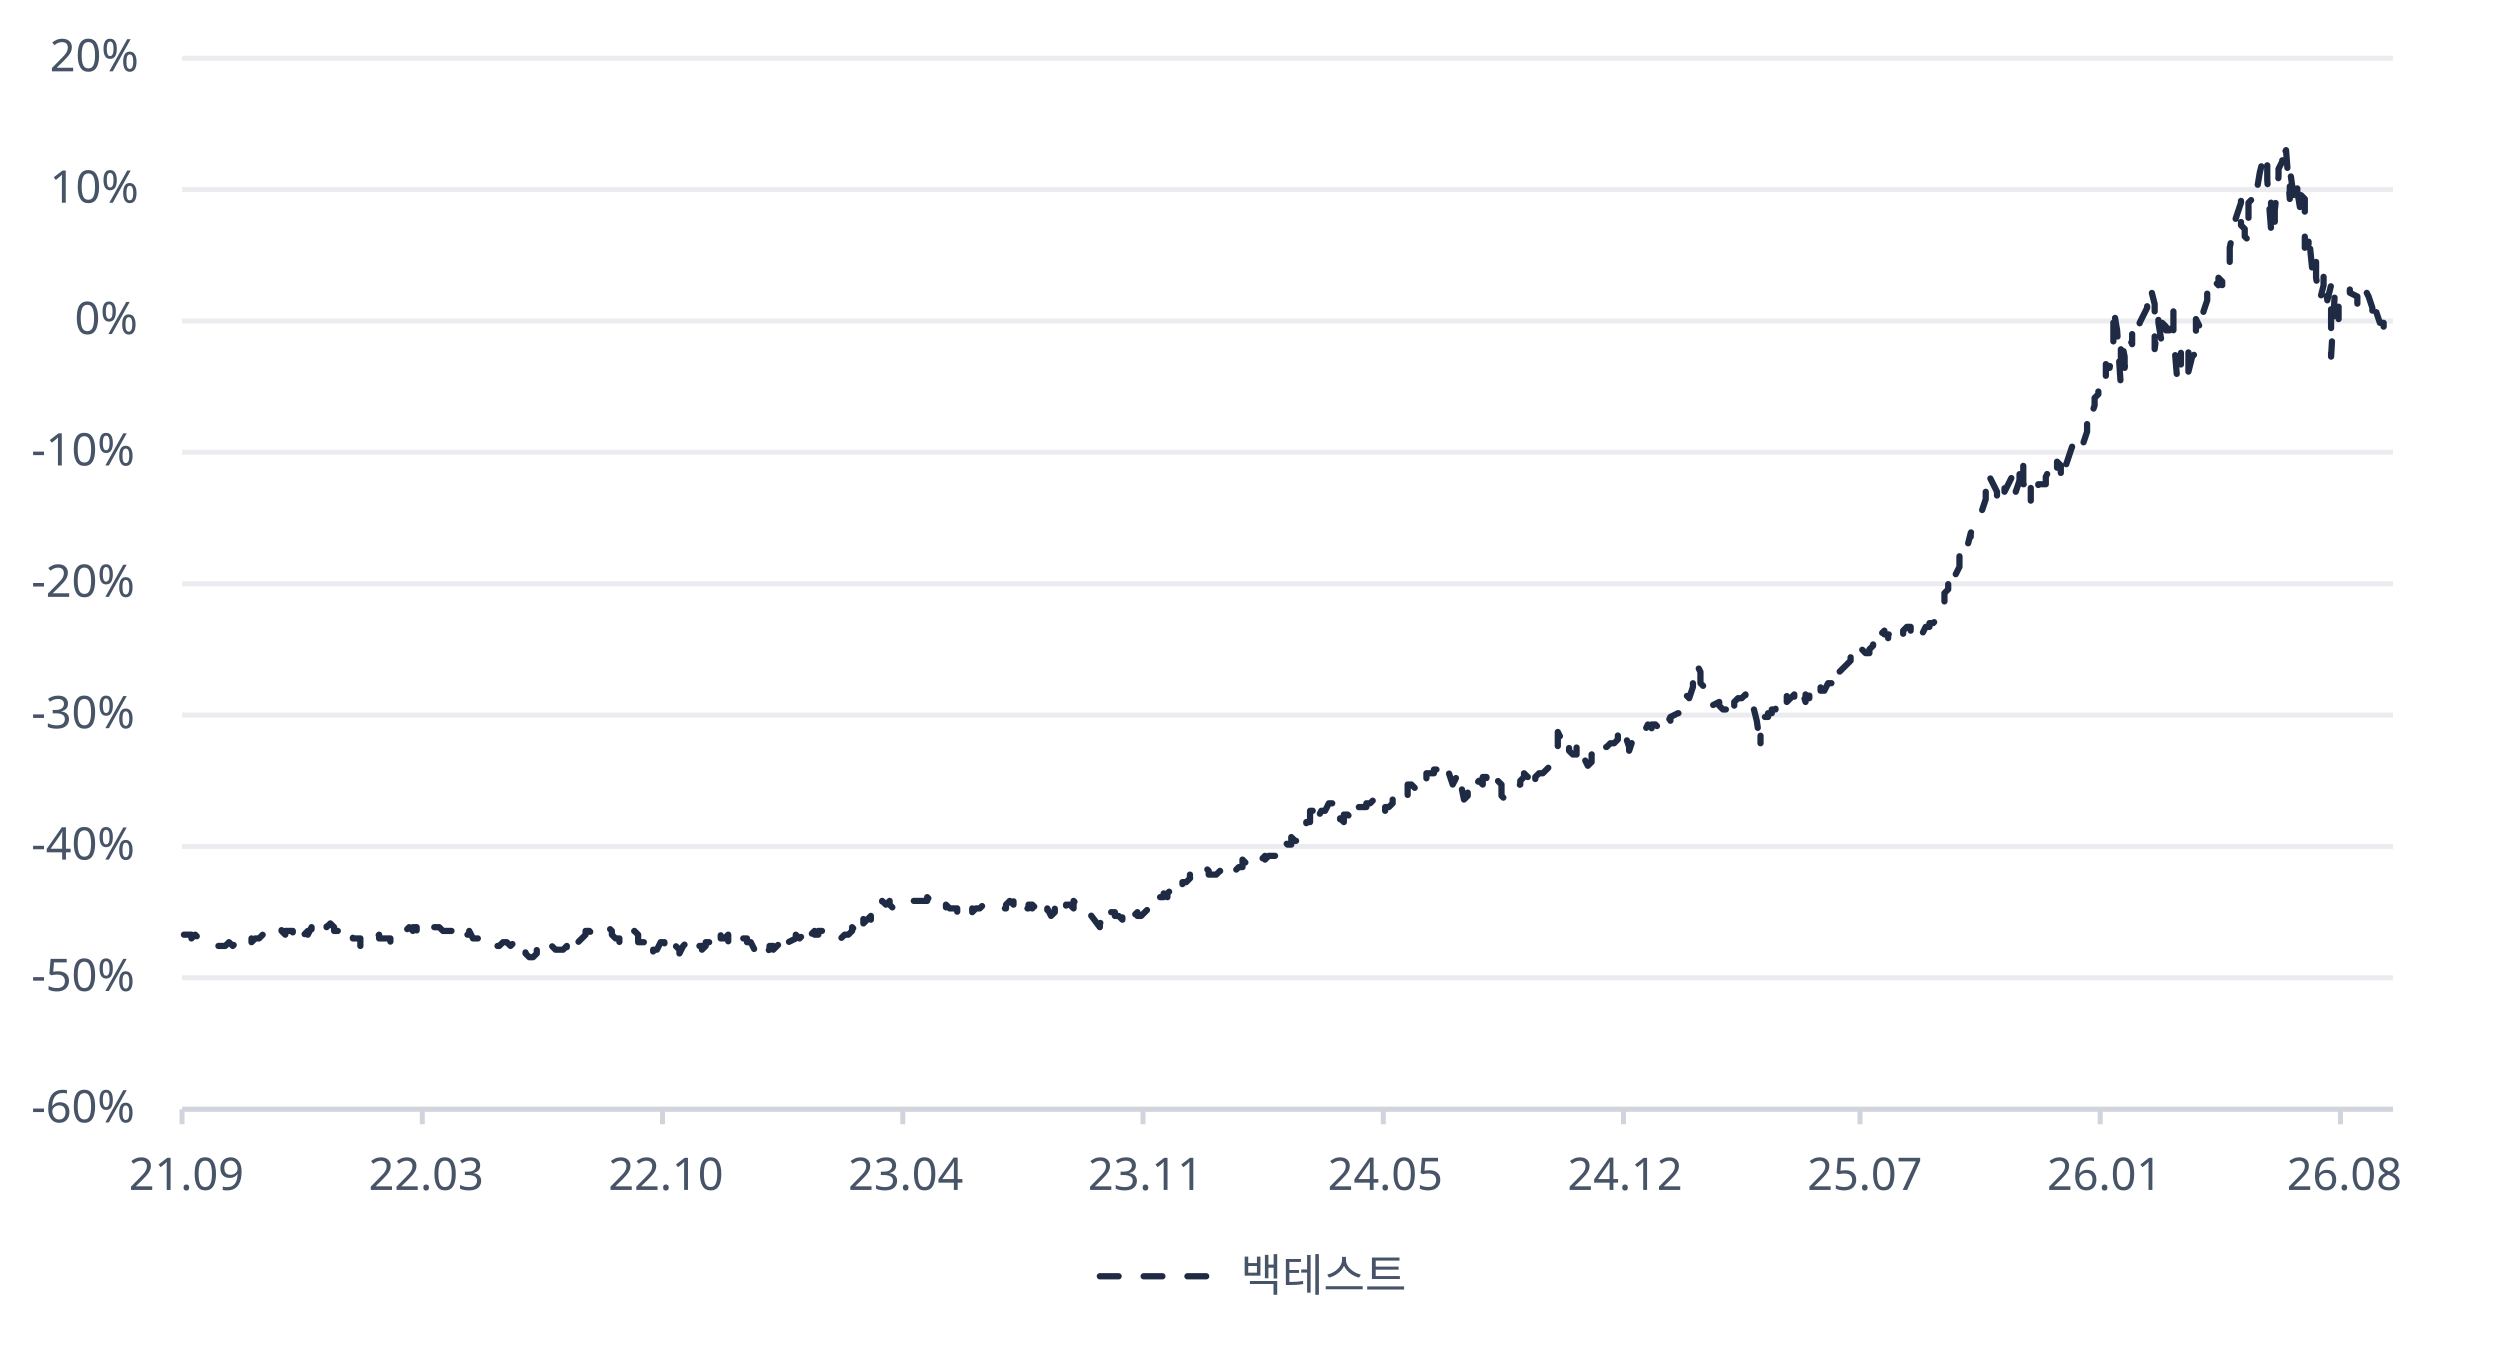
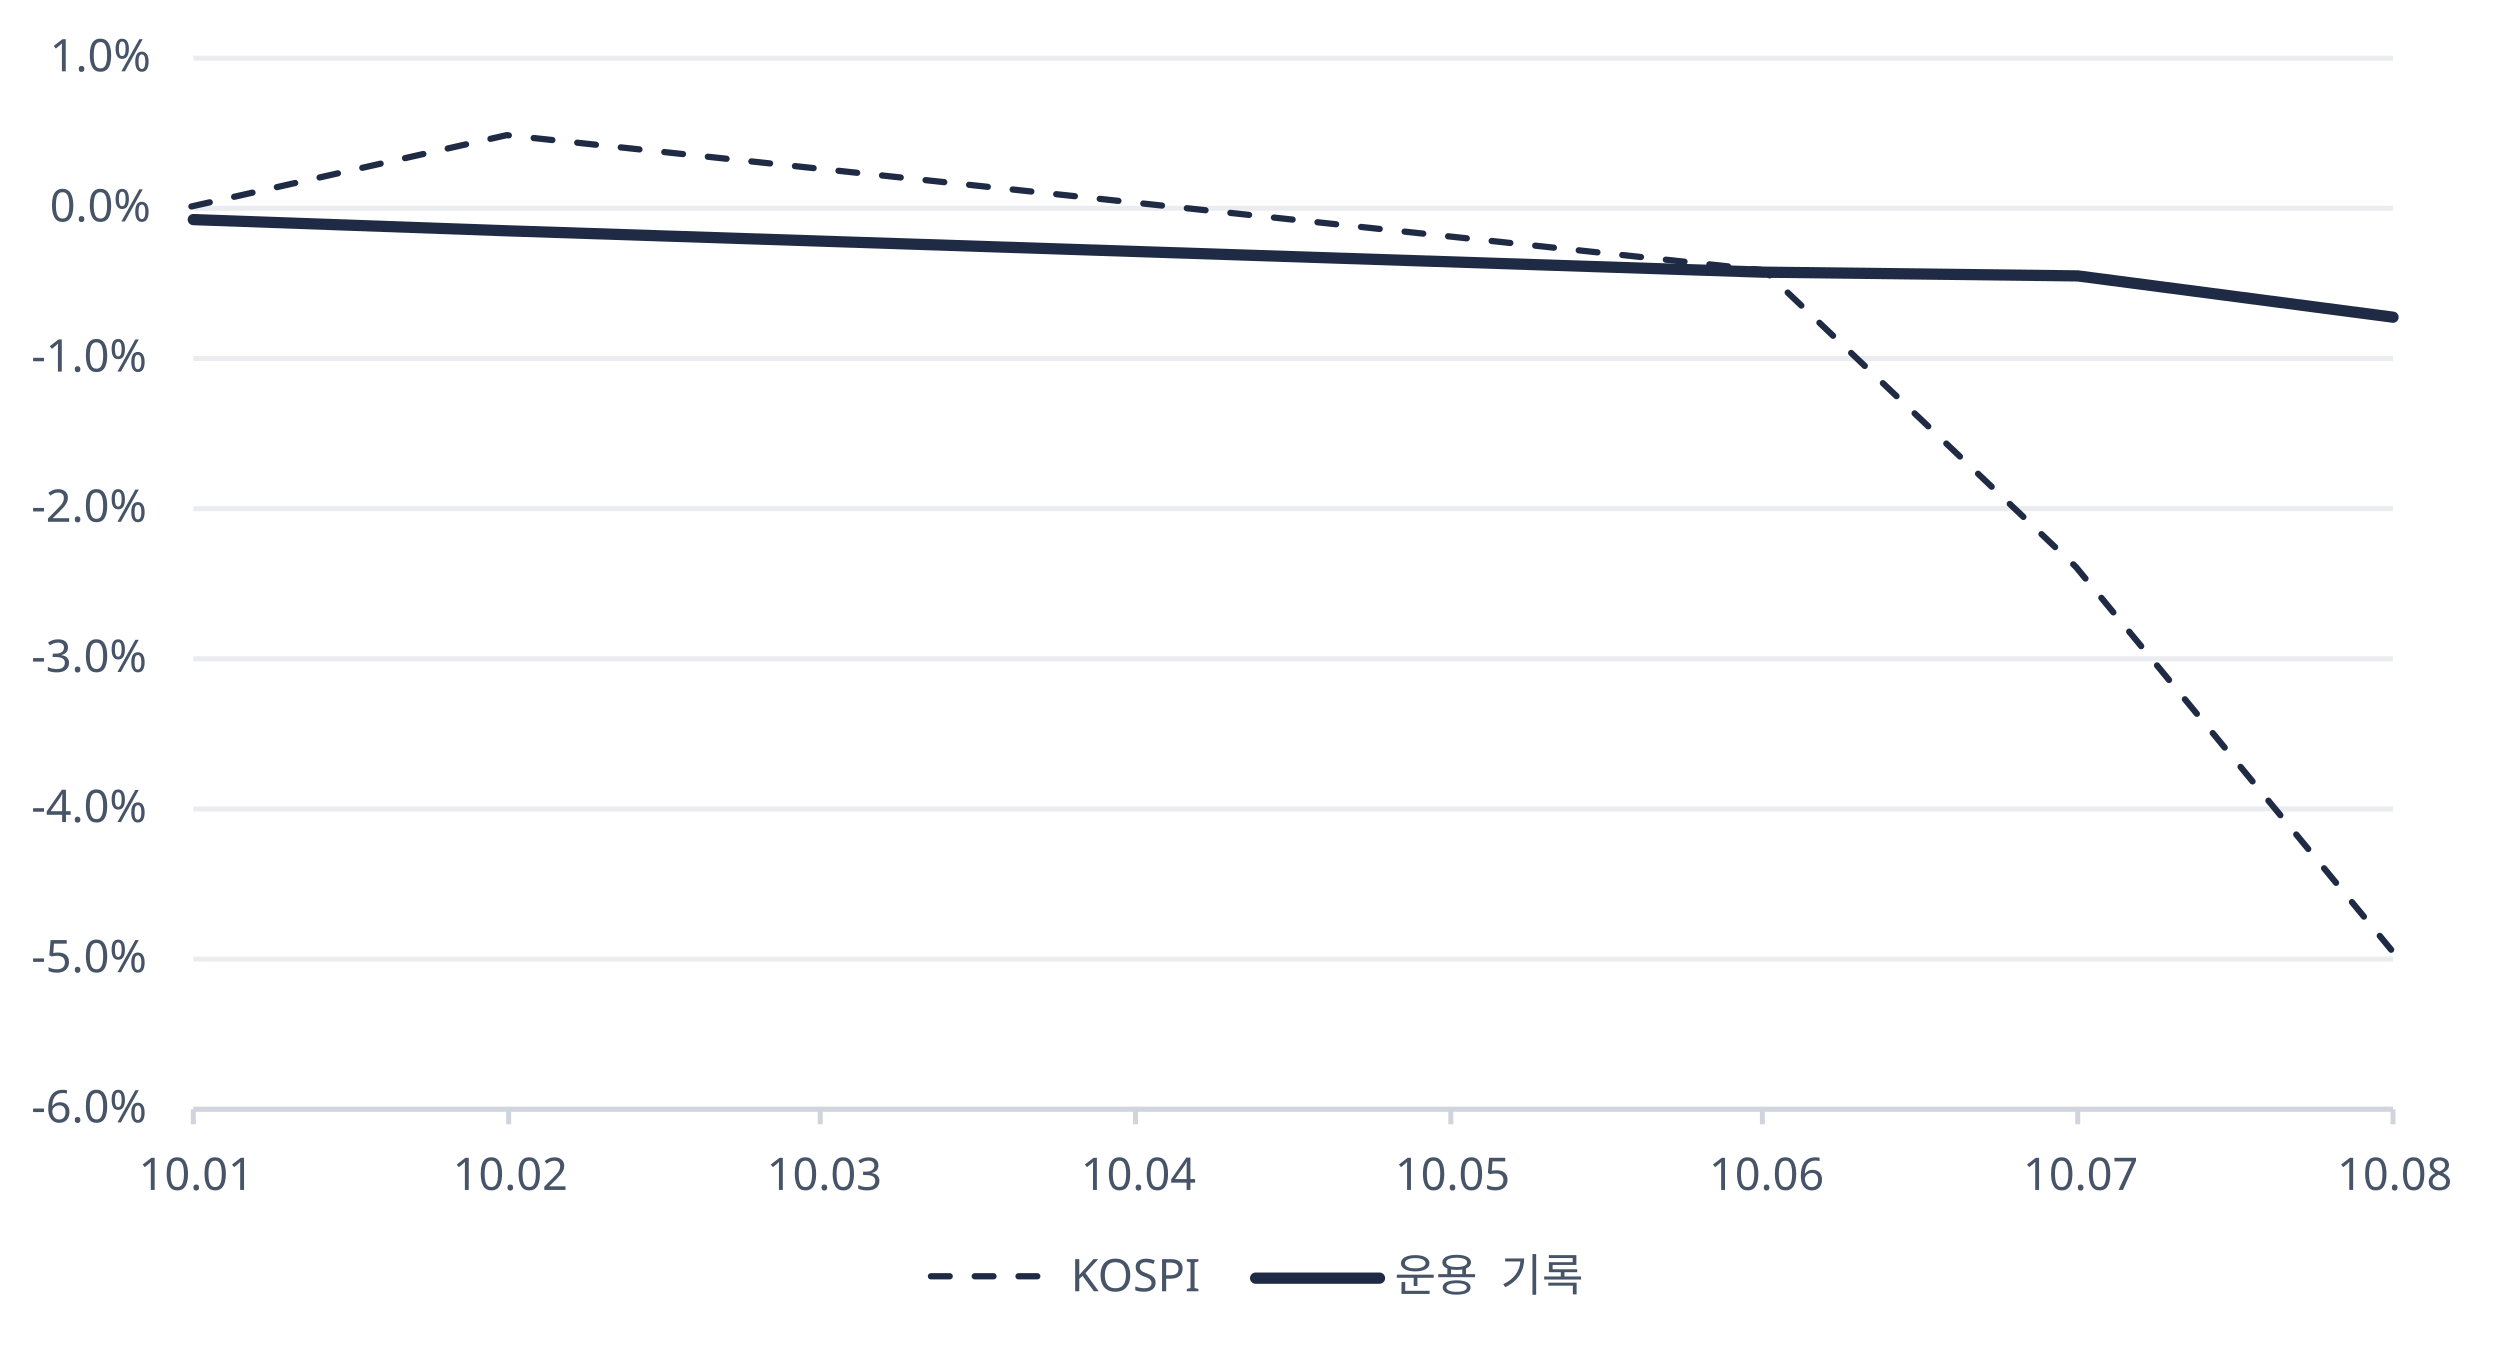
<svg xmlns="http://www.w3.org/2000/svg" width="666" height="360" xml:space="preserve" overflow="hidden">
  <defs>
    <clipPath id="clip0">
-       <rect x="347" y="13" width="666" height="360" />
+       <rect x="364" y="13" width="666" height="360" />
    </clipPath>
  </defs>
-   <g clip-path="url(#clip0)" transform="translate(-347 -13)">
+   <g clip-path="url(#clip0)" transform="translate(-364 -13)">
    <g>
-       <path d="M395.5 308.5 984.5 308.5M395.5 273.5 984.5 273.5M395.5 238.5 984.5 238.5M395.5 203.5 984.5 203.5M395.5 168.5 984.5 168.5M395.5 133.5 984.5 133.5M395.5 98.5 984.5 98.5M395.5 63.5 984.5 63.5M395.5 28.5 984.5 28.5" stroke="#EAECF0" stroke-width="1.333" stroke-linejoin="round" stroke-miterlimit="10" fill="none" />
+       <path d="M415.5 308.5 1001.5 308.5M415.5 268.5 1001.5 268.5M415.5 228.5 1001.5 228.5M415.5 188.5 1001.5 188.5M415.5 148.5 1001.5 148.5M415.5 108.5 1001.5 108.5M415.5 68.5 1001.5 68.5M415.5 28.5 1001.5 28.5" stroke="#EAECF0" stroke-width="1.333" stroke-linejoin="round" stroke-miterlimit="10" fill="none" />
    </g>
    <g>
-       <path d="M395.5 308.5 984.5 308.5" stroke="#D0D5DD" stroke-width="1.333" stroke-linejoin="round" stroke-miterlimit="10" fill="none" fill-rule="evenodd" />
+       <path d="M415.5 308.5 1001.5 308.5" stroke="#D0D5DD" stroke-width="1.333" stroke-linejoin="round" stroke-miterlimit="10" fill="none" fill-rule="evenodd" />
    </g>
    <g>
-       <path d="M395.5 308.5 395.5 312.5M459.5 308.5 459.5 312.5M523.5 308.5 523.5 312.5M587.5 308.5 587.5 312.5M651.5 308.5 651.5 312.5M715.5 308.5 715.5 312.5M779.5 308.5 779.5 312.5M842.5 308.5 842.5 312.5M906.5 308.5 906.5 312.5M970.5 308.5 970.5 312.5" stroke="#D0D5DD" stroke-width="1.333" stroke-linejoin="round" stroke-miterlimit="10" fill="none" />
+       <path d="M415.5 308.5 415.5 312.5M499.5 308.5 499.5 312.5M582.5 308.5 582.5 312.5M666.5 308.5 666.5 312.5M750.5 308.5 750.5 312.5M833.5 308.5 833.5 312.5M917.5 308.5 917.5 312.5M1001.5 308.5 1001.5 312.5" stroke="#D0D5DD" stroke-width="1.333" stroke-linejoin="round" stroke-miterlimit="10" fill="none" />
    </g>
    <g>
-       <path d="M396 262 396 262 396 262 397 262 398 262 398 262 398 263 399 262 400 263 400 263 400 263 401 263 401 263 403 264 403 264 404 264 404 264 405 265 405 265 405 265 407 265 407 265 407 265 408 264 409 265 409 265 410 264 410 264 411 264 411 264 411 264 412 263 412 263 413 263 413 263 414 264 414 263 414 264 415 263 416 263 416 263 416 263 417 262 418 261 418 261 418 261 419 261 419 261 420 260 420 260 420 260 421 260 421 260 422 260 422 261 423 262 423 261 423 261 424 261 425 261 425 262 425 263 426 262 427 262 427 262 427 261 427 261 428 262 429 261 429 261 429 262 430 260 430 261 431 261 431 261 432 261 432 260 432 260 433 260 434 259 434 259 434 260 435 259 436 260 436 260 436 261 437 261 438 261 438 261 438 261 439 261 439 261 440 262 440 262 441 263 441 262 441 263 442 263 442 263 443 263 443 265 443 264 445 262 446 263 447 263 447 263 447 263 448 262 448 263 449 263 449 263 449 263 450 263 450 263 451 263 451 264 452 263 452 263 452 263 453 263 454 262 454 261 455 261 456 260 456 260 457 261 457 260 458 260 458 261 458 261 459 261 459 261 460 260 460 260 461 260 461 260 461 259 462 260 463 260 463 260 463 260 464 260 465 261 465 261 465 261 465 261 466 261 467 261 467 261 467 261 468 261 468 261 469 261 469 261 470 261 470 260 470 261 471 262 472 262 472 262 472 261 472 261 473 263 474 263 474 263 475 263 476 263 476 264 476 264 477 264 477 264 478 264 478 264 479 265 479 265 479 265 480 265 480 265 481 264 481 264 481 264 482 264 483 265 483 265 484 264 485 265 485 264 486 265 486 265 487 266 487 267 488 268 488 268 488 268 489 268 489 268 490 267 490 267 490 266 491 266 492 266 492 266 492 267 493 267 494 266 494 265 494 265 495 266 495 266 496 266 496 266 496 266 497 266 497 266 498 265 498 266 499 265 499 266 499 265 500 265 501 264 501 264 501 264 502 263 503 262 503 262 503 262 503 261 504 261 505 262 505 262 505 262 506 261 506 261 507 260 508 260 508 260 508 260 509 260 510 261 510 261 510 262 510 262 511 263 512 263 512 264 512 265 513 264 514 263 514 263 514 263 515 262 516 261 517 262 517 262 517 264 518 264 518 264 519 264 519 265 519 265 520 267 521 266 521 267 521 266 522 266 523 264 523 264 524 264 524 265 525 266 526 266 526 266 526 265 527 266 527 265 528 266 528 266 528 267 529 265 530 264 530 264 530 264 531 264 532 264 532 263 532 264 533 265 533 265 534 265 534 266 534 266 535 265 535 264 536 264 536 264 537 264 537 263 537 264 538 263 539 263 539 262 539 263 540 263 541 262 541 263 541 264 541 263 542 263 543 263 543 263 543 263 544 263 544 263 545 264 545 263 546 263 546 263 546 264 547 264 548 266 548 265 548 265 549 266 549 266 550 266 550 266 550 267 552 266 552 265 552 265 553 265 553 266 554 265 554 265 555 264 555 264 555 263 556 263 556 264 557 263 557 264 557 264 559 263 559 262 560 263 561 262 561 263 561 262 562 262 562 261 563 262 563 262 564 261 564 261 564 262 565 262 565 261 566 261 566 261 566 262 567 262 568 262 568 262 568 262 569 262 570 262 570 262 571 263 571 263 572 262 572 262 572 262 573 262 573 262 574 261 574 260 575 261 575 259 575 259 576 258 577 257 577 258 577 259 578 258 579 257 579 258 579 258 579 257 580 257 581 256 581 255 581 255 582 254 582 253 583 254 583 254 584 253 584 254 584 254 585 255 586 254 586 254 586 254 587 254 587 254 588 253 588 253 588 253 589 253 590 253 590 253 591 253 592 253 592 253 593 253 593 253 593 253 594 253 594 252 595 253 595 253 595 254 596 254 597 255 597 255 597 255 598 255 599 255 599 254 600 255 600 255 601 255 602 255 602 256 602 255 603 256 603 256 604 256 604 256 604 256 605 255 606 256 606 255 606 256 607 255 608 255 608 255 608 255 609 254 609 254 610 254 610 254 610 254 611 255 611 255 612 255 612 255 613 255 613 255 613 255 614 255 615 255 615 254 615 254 616 253 617 254 617 254 617 254 617 253 618 254 619 254 619 253 619 254 620 255 620 255 621 255 621 254 622 254 622 255 622 254 623 255 624 255 624 256 625 256 625 257 626 256 626 256 626 255 627 257 628 256 628 255 628 254 629 254 629 254 630 253 630 253 631 254 631 255 631 254 632 254 633 255 633 255 633 254 633 253 634 254 635 254 635 254 635 255 636 256 637 256 637 256 637 256 640 260 640 260 640 259 641 258 642 258 642 256 642 257 643 256 644 256 644 256 644 257 645 257 646 258 646 258 646 257 647 259 647 259 648 259 648 259 648 258 649 257 649 257 650 256 650 257 651 257 651 257 651 257 652 256 653 255 653 254 653 254 654 254 655 254 655 253 655 253 655 252 656 252 657 252 657 252 657 251 658 252 658 251 659 250 659 251 660 250 660 250 660 250 661 250 662 250 662 250 662 248 663 248 663 248 664 247 664 246 664 247 665 246 666 246 666 245 667 244 668 244 669 245 669 246 669 246 670 246 671 246 671 246 671 246 671 246 672 245 673 246 673 247 673 247 674 246 675 245 675 245 675 245 676 245 676 245 677 244 677 244 678 244 678 244 678 242 679 243 679 243 680 242 680 242 682 242 682 243 682 243 683 242 684 241 684 242 684 242 685 241 685 241 686 241 686 241 686 241 687 241 688 239 688 238 689 238 689 238 689 237 690 238 691 238 691 237 691 236 692 237 693 237 693 237 693 236 694 234 694 233 695 233 695 233 695 232 696 232 696 229 697 229 697 228 698 228 698 230 698 231 699 229 700 229 700 229 701 227 701 227 702 227 702 229 702 229 703 230 704 231 704 232 704 231 705 232 705 230 706 230 706 230 707 231 707 232 709 229 709 229 709 229 709 228 710 228 711 228 711 227 712 227 713 226 713 226 713 226 714 227 714 228 715 227 715 228 716 228 716 229 716 228 717 228 717 228 718 227 718 226 719 227 720 227 720 226 720 225 721 225 722 225 722 224 722 222 723 222 723 222 724 223 724 223 724 222 725 223 725 223 726 223 726 222 727 221 727 220 727 219 728 219 729 219 729 219 729 218 730 218 731 217 731 216 731 216 732 217 732 218 733 219 733 219 733 219 734 222 734 222 735 220 735 220 736 220 736 219 736 221 737 226 738 225 738 224 738 225 739 224 739 223 740 223 740 222 741 221 742 222 742 221 742 220 743 220 743 221 744 221 744 222 745 221 745 222 745 222 746 221 747 222 747 224 747 224 747 225 748 226 749 225 749 225 749 224 750 223 752 222 752 221 753 220 753 219 754 220 754 218 754 219 755 221 756 221 756 220 757 219 758 219 758 219 759 218 760 217 760 215 760 215 761 214 761 214 762 212 762 211 762 208 763 210 763 210 764 209 764 209 765 209 765 211 765 213 766 214 767 214 767 212 767 213 768 212 769 213 769 214 769 215 770 217 770 217 771 216 771 215 771 214 772 213 772 212 773 211 773 212 774 212 774 212 774 212 775 212 776 211 776 211 776 211 777 211 778 210 778 210 778 209 778 208 779 208 780 209 780 210 780 209 781 212 781 213 782 210 782 210 783 209 783 209 784 209 785 209 785 208 786 206 787 207 787 207 787 206 788 206 789 207 789 207 789 208 790 206 790 206 791 206 791 206 792 204 792 205 792 204 794 203 795 203 796 201 796 198 796 198 797 199 798 196 798 193 798 193 799 192 799 190 800 192 800 194 800 195 801 196 801 196 802 197 802 198 803 199 803 200 803 201 805 200 805 200 805 201 806 202 807 202 807 204 807 204 808 204 808 203 809 202 809 201 809 200 810 199 810 199 811 199 811 199 812 198 812 199 812 199 813 200 814 199 814 200 814 201 815 205 816 212 816 209 816 211 816 204 817 204 818 204 818 203 818 203 819 203 819 202 820 202 820 201 821 201 821 200 821 199 822 199 823 198 823 199 823 200 825 198 825 199 826 199 827 199 827 198 827 197 828 200 828 198 829 199 829 198 830 198 830 199 830 199 831 199 831 199 832 197 832 196 832 197 833 197 834 195 834 195 836 195 836 194 836 192 837 193 837 192 838 191 838 191 839 190 839 190 839 190 840 189 840 188 841 188 841 189 841 189 842 189 843 188 843 188 843 186 844 187 845 187 845 186 845 186 846 185 846 184 847 183 847 182 847 183 848 183 848 182 849 181 849 182 850 182 850 183 850 182 851 182 852 181 852 181 852 181 853 183 854 183 854 181 854 181 854 181 855 180 856 180 856 181 856 180 857 180 858 181 858 181 859 182 859 181 859 182 860 180 861 180 861 179 861 179 861 179 862 179 863 178 863 177 863 177 864 176 865 175 865 172 865 171 866 170 866 168 867 168 867 166 868 166 868 165 868 166 869 164 869 161 870 161 870 161 870 162 871 159 872 155 872 156 872 155 875 149 876 146 876 144 877 140 877 141 877 140 878 142 878 142 879 144 879 145 879 144 880 143 881 145 881 143 881 144 882 142 883 140 883 142 883 144 884 143 884 144 885 141 885 138 885 137 886 135 886 142 887 142 887 146 888 145 888 143 888 147 889 147 890 145 890 142 890 142 891 142 892 142 892 141 892 140 892 140 893 138 894 137 894 138 894 138 895 139 895 136 896 137 896 139 897 137 897 139 897 138 898 135 899 132 899 133 900 133 900 133 901 134 902 131 903 128 903 126 903 125 904 126 904 124 905 121 905 119 906 118 906 118 906 117 907 115 907 116 908 114 908 112 908 110 909 111 910 105 910 102 910 95 911 101 912 116 912 105 912 103 913 108 913 111 914 105 914 105 915 104 915 102 915 105 917 101 917 99 918 97 919 95 919 94 919 90 920 90 921 94 921 106 922 98 922 99 923 105 923 100 923 99 924 100 924 101 925 101 925 100 926 95 926 101 926 102 927 114 928 111 928 107 928 111 929 112 930 114 930 114 930 106 930 112 931 108 932 107 932 106 932 98 933 100 933 98 934 99 934 96 935 93 935 90 935 91 936 90 937 88 937 88 937 88 938 89 938 87 939 88 939 88 939 89 941 84 941 79 942 74 942 73 943 70 943 70 944 67 944 66 944 73 945 74 945 76 946 77 946 69 946 67 948 65 948 64 948 65 949 59 950 55 950 54 951 56 951 61 952 74 952 67 953 73 953 75 953 69 954 60 954 58 955 56 955 53 955 55 956 53 957 66 957 62 957 58 958 65 959 64 959 61 959 64 960 70 960 65 961 66 961 71 961 79 962 78 962 75 963 85 963 86 964 82 964 87 965 93 966 89 966 88 966 86 967 93 968 89 968 100 968 105 968 108 969 91 970 98 970 96 970 93 971 92 971 92 972 91 972 91 973 91 973 90 973 91 975 92 975 94 975 92 976 92 976 91 977 90 977 90 977 90 978 92 979 95 979 95 979 99 980 97 980 96 981 99 981 99 982 99 982 99 982 101 983 101 984 101 984 99 984 98" stroke="#1F2A44" stroke-width="1.667" stroke-linecap="round" stroke-linejoin="round" stroke-miterlimit="10" stroke-dasharray="5 6.667" fill="none" />
+       <path d="M415 68 499 49 834 85 917 164 1001 266" stroke="#1F2A44" stroke-width="1.667" stroke-linecap="round" stroke-linejoin="round" stroke-miterlimit="10" stroke-dasharray="5 6.667" fill="none" />
    </g>
    <g>
-       <text fill="#475467" font-family="Malgun Gothic,Malgun Gothic_MSFontService,sans-serif" font-weight="400" font-size="12" transform="translate(355.333 312)">-60%</text>
+       <path d="M415.5 71.5 499.5 74.5 833.5 85.5 917.5 86.5 1001.5 97.5" stroke="#1F2A44" stroke-width="3" stroke-linecap="round" stroke-linejoin="round" stroke-miterlimit="10" fill="none" />
    </g>
    <g>
-       <text fill="#475467" font-family="Malgun Gothic,Malgun Gothic_MSFontService,sans-serif" font-weight="400" font-size="12" transform="translate(355.333 277)">-50%</text>
+       <text fill="#475467" font-family="Malgun Gothic,Malgun Gothic_MSFontService,sans-serif" font-weight="400" font-size="12" transform="translate(372.333 312)">-6.0%</text>
    </g>
    <g>
-       <text fill="#475467" font-family="Malgun Gothic,Malgun Gothic_MSFontService,sans-serif" font-weight="400" font-size="12" transform="translate(355.333 242)">-40%</text>
+       <text fill="#475467" font-family="Malgun Gothic,Malgun Gothic_MSFontService,sans-serif" font-weight="400" font-size="12" transform="translate(372.333 272)">-5.0%</text>
    </g>
    <g>
-       <text fill="#475467" font-family="Malgun Gothic,Malgun Gothic_MSFontService,sans-serif" font-weight="400" font-size="12" transform="translate(355.333 207)">-30%</text>
+       <text fill="#475467" font-family="Malgun Gothic,Malgun Gothic_MSFontService,sans-serif" font-weight="400" font-size="12" transform="translate(372.333 232)">-4.0%</text>
    </g>
    <g>
-       <text fill="#475467" font-family="Malgun Gothic,Malgun Gothic_MSFontService,sans-serif" font-weight="400" font-size="12" transform="translate(355.333 172)">-20%</text>
+       <text fill="#475467" font-family="Malgun Gothic,Malgun Gothic_MSFontService,sans-serif" font-weight="400" font-size="12" transform="translate(372.333 192)">-3.0%</text>
    </g>
    <g>
-       <text fill="#475467" font-family="Malgun Gothic,Malgun Gothic_MSFontService,sans-serif" font-weight="400" font-size="12" transform="translate(355.333 137)">-10%</text>
+       <text fill="#475467" font-family="Malgun Gothic,Malgun Gothic_MSFontService,sans-serif" font-weight="400" font-size="12" transform="translate(372.333 152)">-2.0%</text>
    </g>
    <g>
-       <text fill="#475467" font-family="Malgun Gothic,Malgun Gothic_MSFontService,sans-serif" font-weight="400" font-size="12" transform="translate(366.86 102)">0%</text>
+       <text fill="#475467" font-family="Malgun Gothic,Malgun Gothic_MSFontService,sans-serif" font-weight="400" font-size="12" transform="translate(372.333 112)">-1.0%</text>
    </g>
    <g>
-       <text fill="#475467" font-family="Malgun Gothic,Malgun Gothic_MSFontService,sans-serif" font-weight="400" font-size="12" transform="translate(360.253 67)">10%</text>
+       <text fill="#475467" font-family="Malgun Gothic,Malgun Gothic_MSFontService,sans-serif" font-weight="400" font-size="12" transform="translate(377.253 72)">0.0%</text>
    </g>
    <g>
-       <text fill="#475467" font-family="Malgun Gothic,Malgun Gothic_MSFontService,sans-serif" font-weight="400" font-size="12" transform="translate(360.253 32)">20%</text>
+       <text fill="#475467" font-family="Malgun Gothic,Malgun Gothic_MSFontService,sans-serif" font-weight="400" font-size="12" transform="translate(377.253 32)">1.0%</text>
    </g>
    <g>
-       <text fill="#475467" font-family="Malgun Gothic,Malgun Gothic_MSFontService,sans-serif" font-weight="400" font-size="12" transform="translate(381.313 330)">21.09</text>
+       <text fill="#475467" font-family="Malgun Gothic,Malgun Gothic_MSFontService,sans-serif" font-weight="400" font-size="12" transform="translate(400.94 330)">10.01</text>
    </g>
    <g>
-       <text fill="#475467" font-family="Malgun Gothic,Malgun Gothic_MSFontService,sans-serif" font-weight="400" font-size="12" transform="translate(445.19 330)">22.03</text>
+       <text fill="#475467" font-family="Malgun Gothic,Malgun Gothic_MSFontService,sans-serif" font-weight="400" font-size="12" transform="translate(484.608 330)">10.02</text>
    </g>
    <g>
-       <text fill="#475467" font-family="Malgun Gothic,Malgun Gothic_MSFontService,sans-serif" font-weight="400" font-size="12" transform="translate(509.066 330)">22.10</text>
+       <text fill="#475467" font-family="Malgun Gothic,Malgun Gothic_MSFontService,sans-serif" font-weight="400" font-size="12" transform="translate(568.275 330)">10.03</text>
    </g>
    <g>
-       <text fill="#475467" font-family="Malgun Gothic,Malgun Gothic_MSFontService,sans-serif" font-weight="400" font-size="12" transform="translate(572.942 330)">23.04</text>
+       <text fill="#475467" font-family="Malgun Gothic,Malgun Gothic_MSFontService,sans-serif" font-weight="400" font-size="12" transform="translate(651.943 330)">10.04</text>
    </g>
    <g>
-       <text fill="#475467" font-family="Malgun Gothic,Malgun Gothic_MSFontService,sans-serif" font-weight="400" font-size="12" transform="translate(636.818 330)">23.11</text>
+       <text fill="#475467" font-family="Malgun Gothic,Malgun Gothic_MSFontService,sans-serif" font-weight="400" font-size="12" transform="translate(735.61 330)">10.05</text>
    </g>
    <g>
-       <text fill="#475467" font-family="Malgun Gothic,Malgun Gothic_MSFontService,sans-serif" font-weight="400" font-size="12" transform="translate(700.694 330)">24.05</text>
+       <text fill="#475467" font-family="Malgun Gothic,Malgun Gothic_MSFontService,sans-serif" font-weight="400" font-size="12" transform="translate(819.278 330)">10.06</text>
    </g>
    <g>
-       <text fill="#475467" font-family="Malgun Gothic,Malgun Gothic_MSFontService,sans-serif" font-weight="400" font-size="12" transform="translate(764.571 330)">24.12</text>
+       <text fill="#475467" font-family="Malgun Gothic,Malgun Gothic_MSFontService,sans-serif" font-weight="400" font-size="12" transform="translate(902.946 330)">10.07</text>
    </g>
    <g>
-       <text fill="#475467" font-family="Malgun Gothic,Malgun Gothic_MSFontService,sans-serif" font-weight="400" font-size="12" transform="translate(828.447 330)">25.07</text>
+       <text fill="#475467" font-family="Malgun Gothic,Malgun Gothic_MSFontService,sans-serif" font-weight="400" font-size="12" transform="translate(986.613 330)">10.08</text>
    </g>
    <g>
-       <text fill="#475467" font-family="Malgun Gothic,Malgun Gothic_MSFontService,sans-serif" font-weight="400" font-size="12" transform="translate(892.323 330)">26.01</text>
+       <path d="M612 353 646 353" stroke="#1F2A44" stroke-width="1.667" stroke-linecap="round" stroke-linejoin="round" stroke-miterlimit="10" stroke-dasharray="5 6.667" fill="none" fill-rule="evenodd" />
    </g>
    <g>
-       <text fill="#475467" font-family="Malgun Gothic,Malgun Gothic_MSFontService,sans-serif" font-weight="400" font-size="12" transform="translate(956.199 330)">26.08</text>
+       <text fill="#475467" font-family="Malgun Gothic,Malgun Gothic_MSFontService,sans-serif" font-weight="400" font-size="12" transform="translate(649.267 357)">KOSPI</text>
    </g>
    <g>
-       <path d="M640 353 674 353" stroke="#1F2A44" stroke-width="1.667" stroke-linecap="round" stroke-linejoin="round" stroke-miterlimit="10" stroke-dasharray="5 6.667" fill="none" fill-rule="evenodd" />
+       <path d="M698.5 353.5 731.5 353.5" stroke="#1F2A44" stroke-width="3" stroke-linecap="round" stroke-linejoin="round" stroke-miterlimit="10" fill="none" fill-rule="evenodd" />
    </g>
    <g>
-       <text fill="#475467" font-family="Malgun Gothic,Malgun Gothic_MSFontService,sans-serif" font-weight="400" font-size="12" transform="translate(677.5 357)">백테스트</text>
+       <text fill="#475467" font-family="Malgun Gothic,Malgun Gothic_MSFontService,sans-serif" font-weight="400" font-size="12" transform="translate(735.513 357)">운용</text>
+     </g>
+     <g>
+       <text fill="#475467" font-family="Malgun Gothic,Malgun Gothic_MSFontService,sans-serif" font-weight="400" font-size="12" transform="translate(763.733 357)">기록</text>
    </g>
  </g>
</svg>
